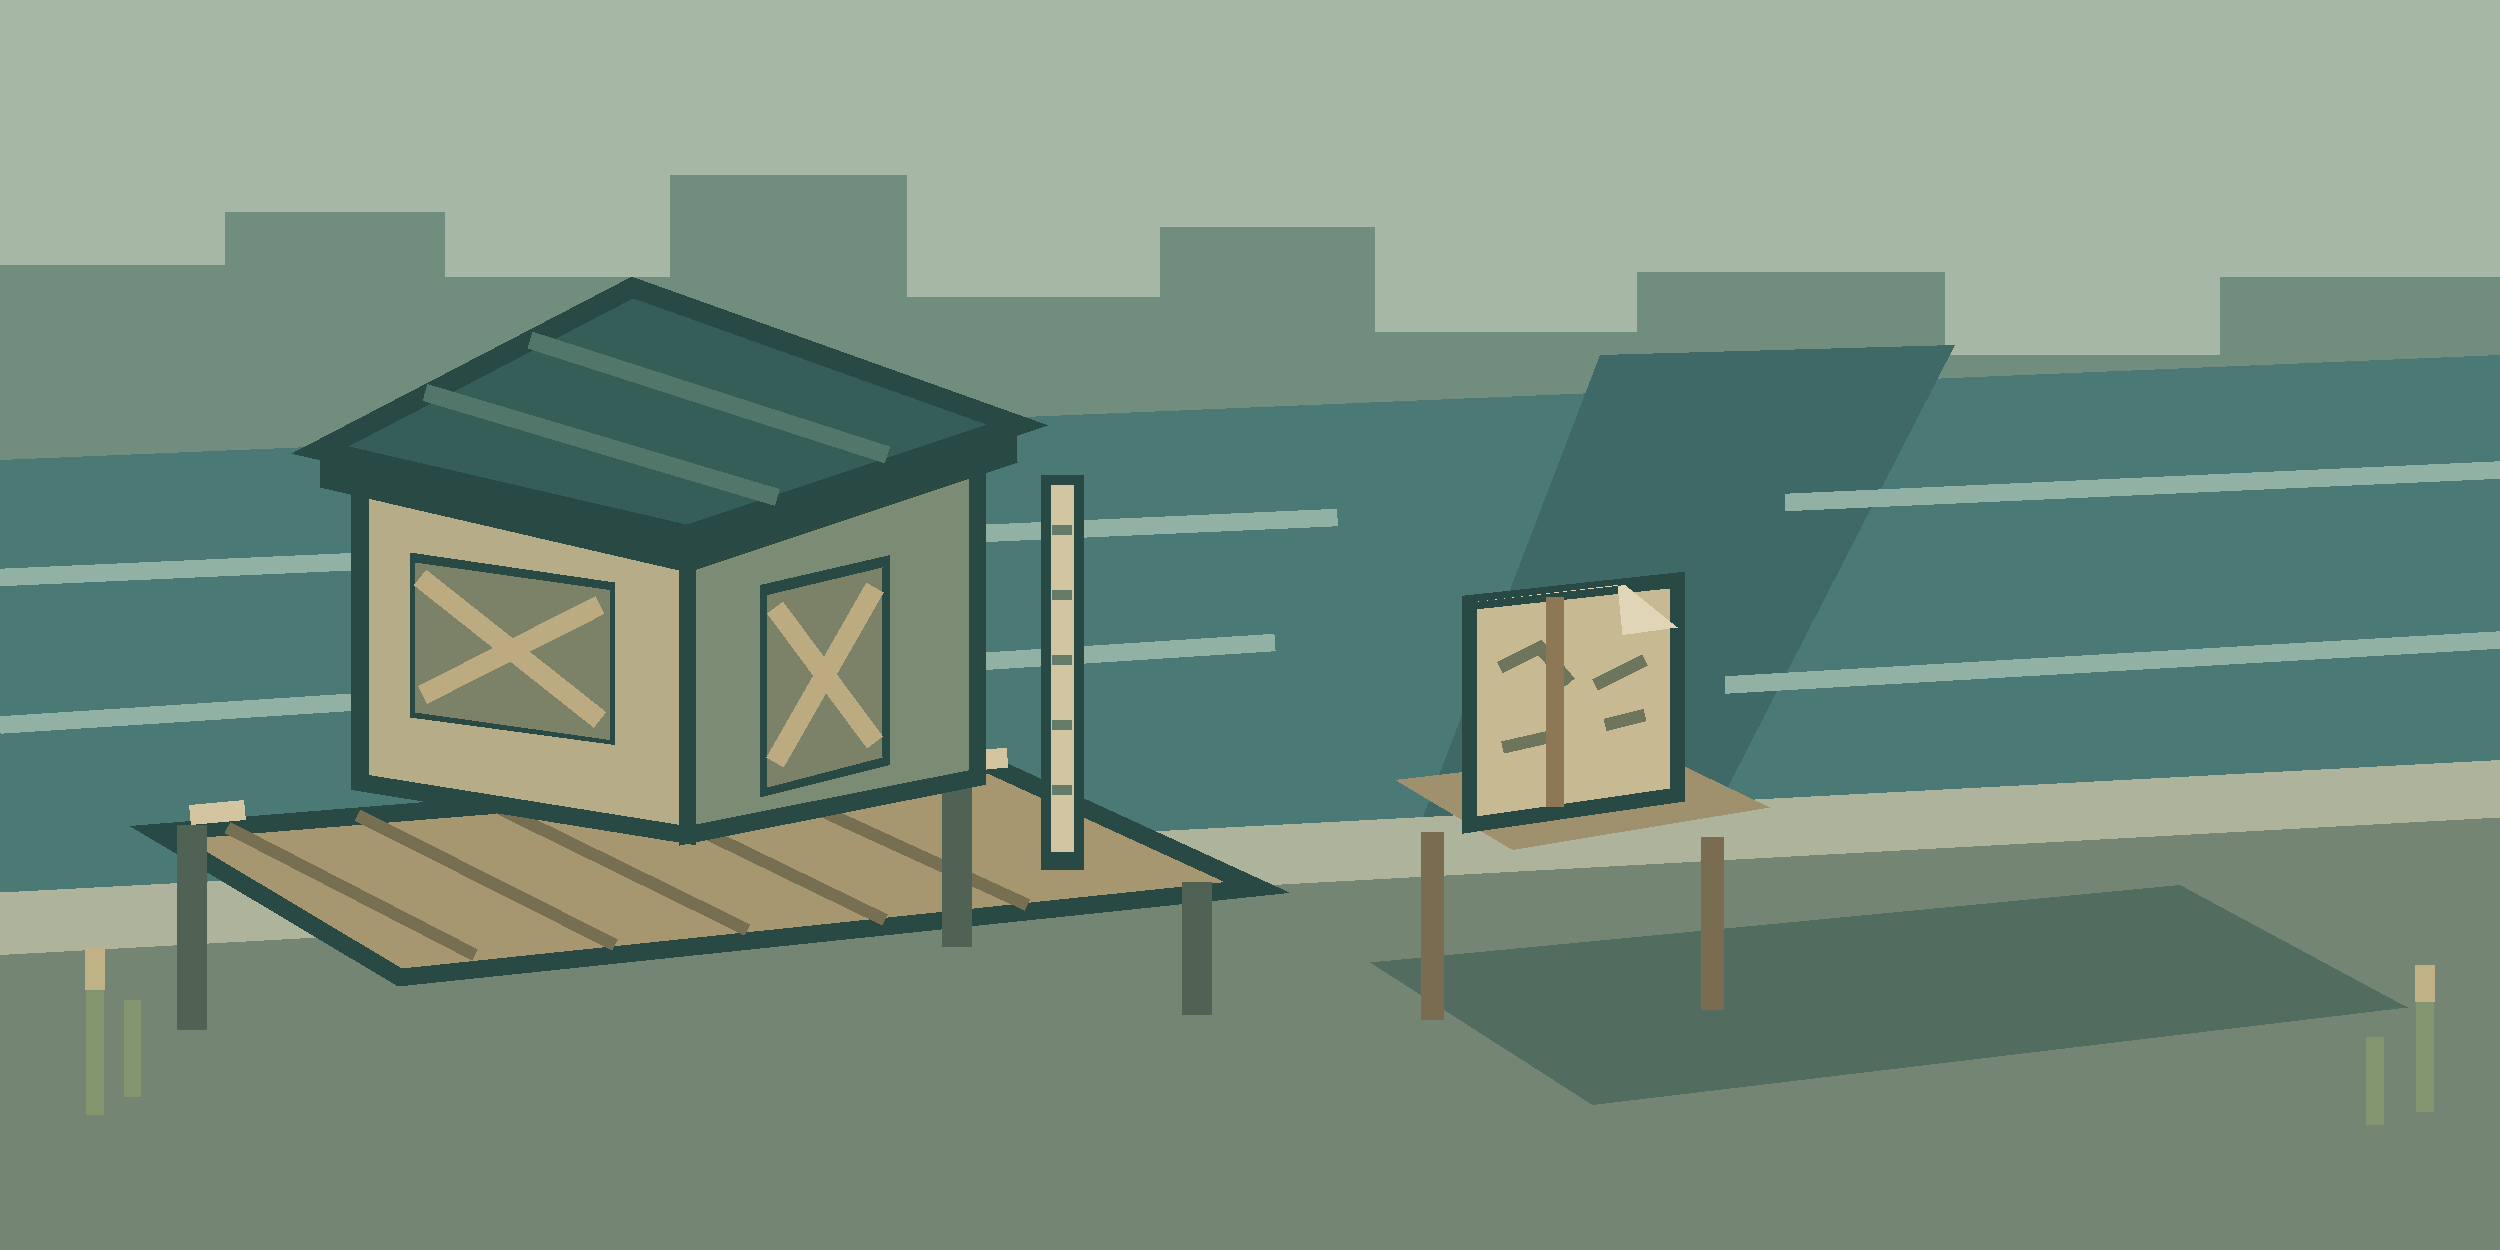
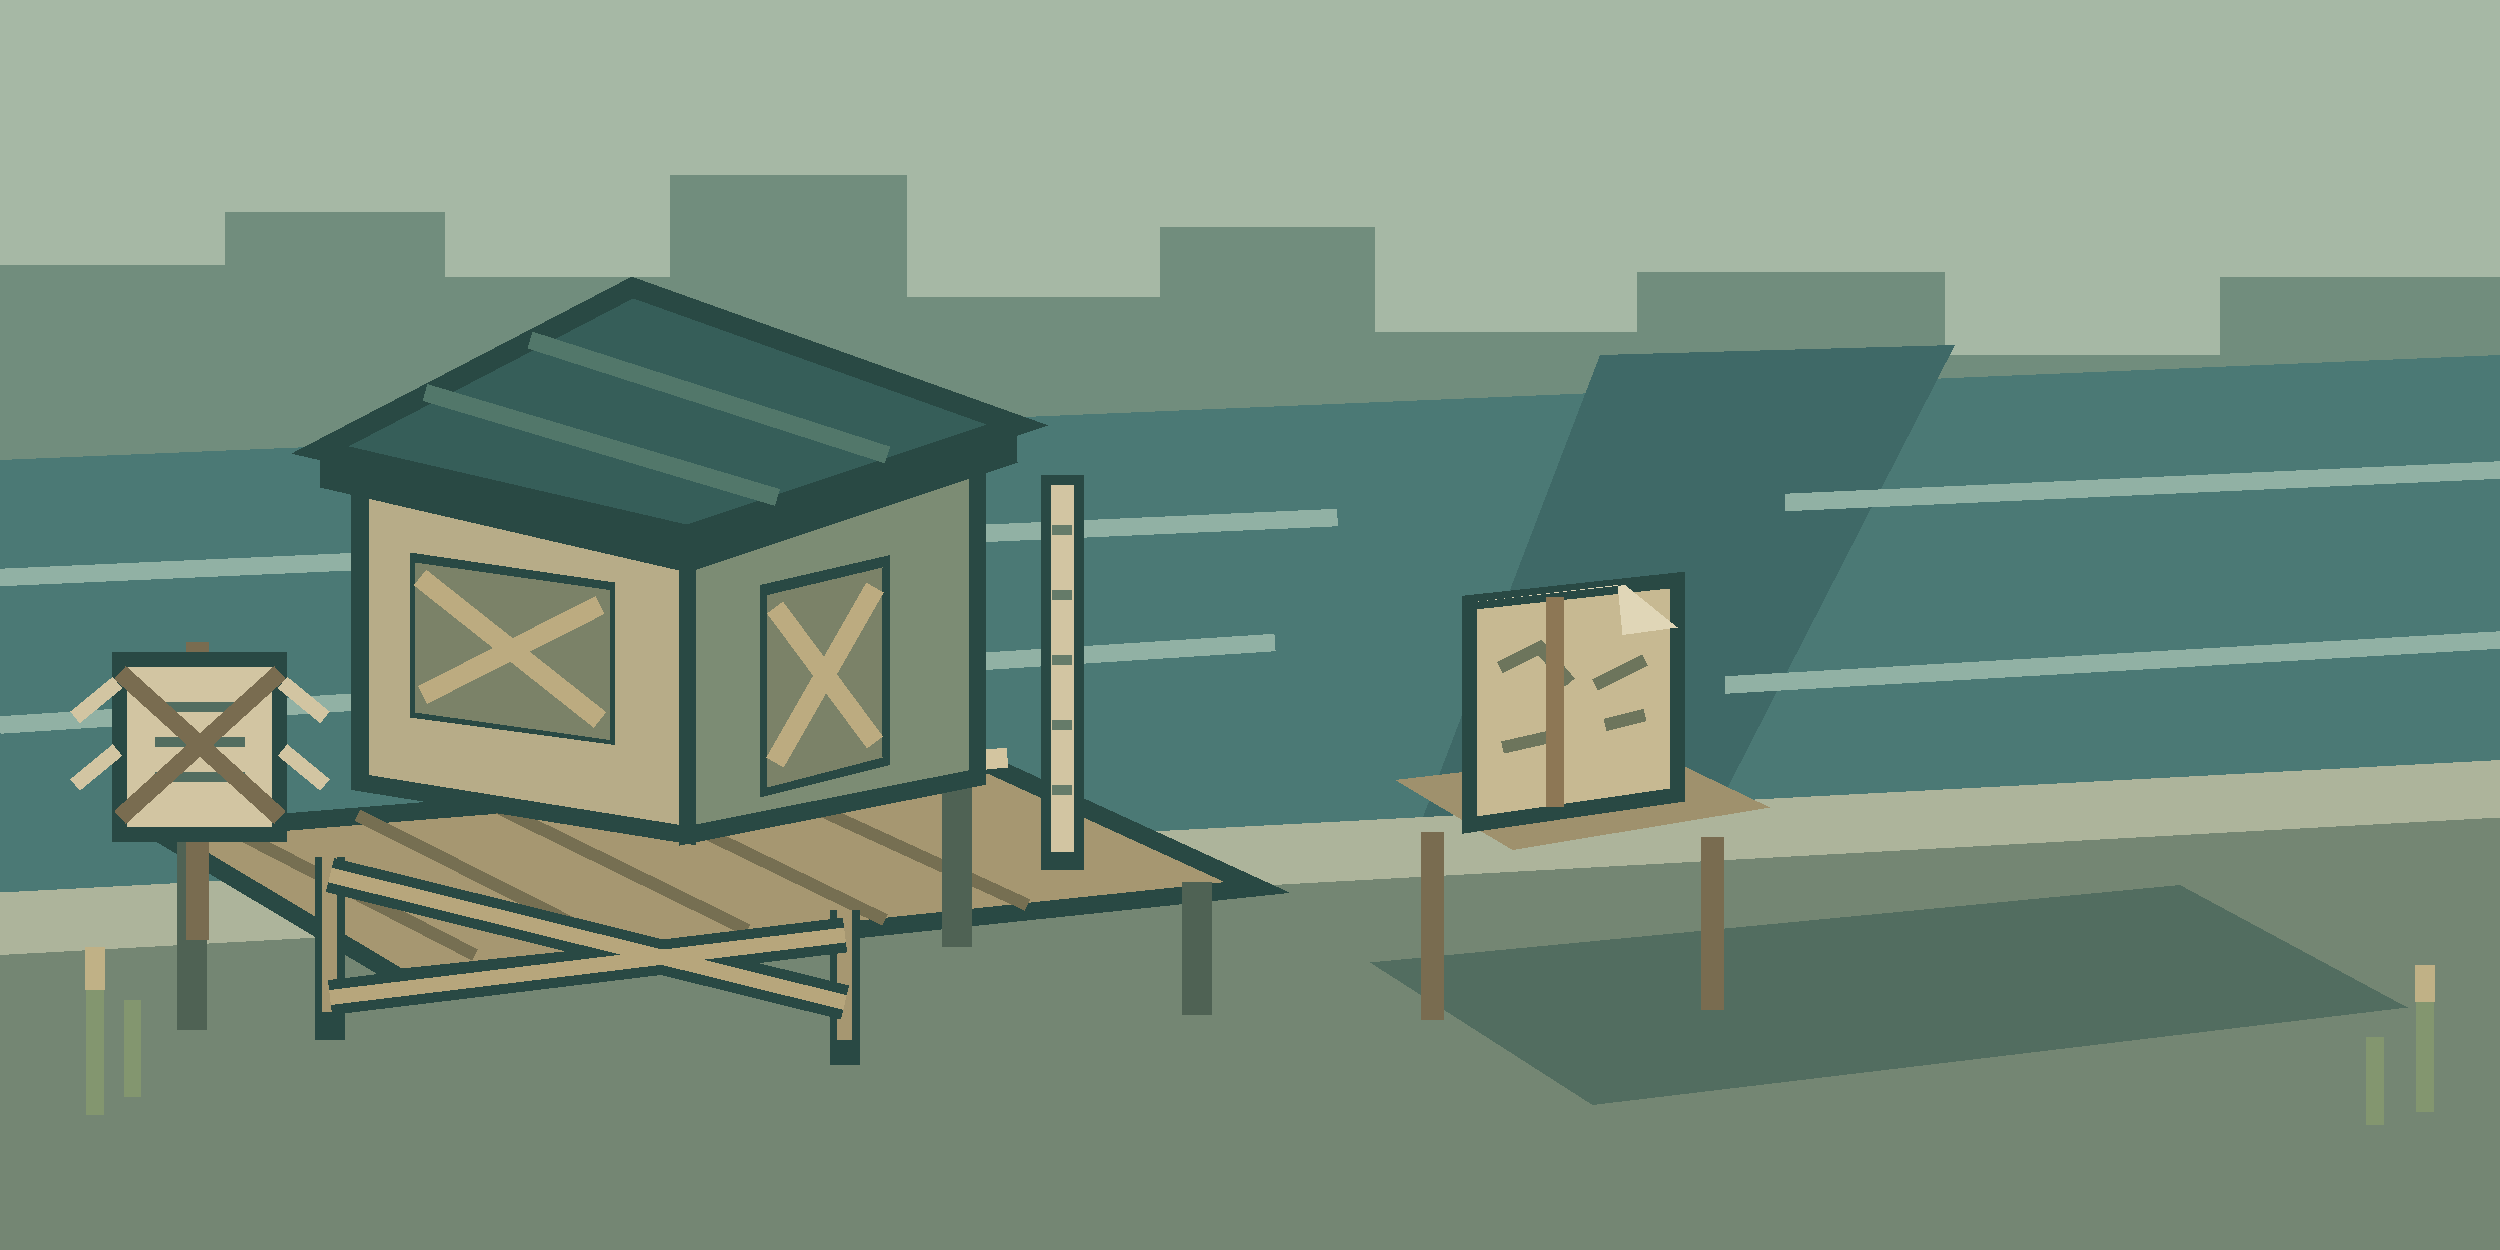
- <svg xmlns="http://www.w3.org/2000/svg" width="1000" height="500" viewBox="0 0 1000 500" shape-rendering="crispEdges" data-branch="branch_closed" data-review="failed">
+ <svg xmlns="http://www.w3.org/2000/svg" width="1000" height="500" viewBox="0 0 1000 500" shape-rendering="crispEdges" data-branch="branch_closed" data-review="failed" data-access="public">
  <rect width="1000" height="500" fill="#A6B8A5" />
  <path d="M0 106h90V85h88v26h90V70h95v49h101V91h86v42h105v-24h123v33h110v-31h112v244H0Z" fill="#718D7D" />
  <path d="M0 184l1000-42v214L0 393Z" fill="#4B7975" />
  <path d="M640 142l-82 214h112l112-218Z" fill="#3F6967" />
  <path d="M0 231l535-24M714 201l286-13M0 290l510-33M690 274l310-18" stroke="#91B1A4" stroke-width="7" />
  <path d="M0 370l1000-52v182H0Z" fill="#748673" />
  <path d="M0 357l1000-53v23L0 382Z" fill="#ADB49B" />
  <path d="M63 333l333-27 107 49-343 36Z" fill="#A69771" stroke="#294944" stroke-width="7" />
  <path d="M91 331l99 51M143 326l103 52M197 322l102 50M251 318l103 50M304 313l107 49" stroke="#766F52" stroke-width="5" />
  <path d="M77 330v82M383 310v69M479 353v53" stroke="#4F6254" stroke-width="12" />
  <path d="M76 326l22-2M382 305l21-2" stroke="#D3C5A0" stroke-width="8" />
  <g id="branch-house">
    <path d="M144 180l131 20v134l-131-21Z" fill="#B7AC88" stroke="#294944" stroke-width="7" />
    <path d="M275 200l116-29v140l-116 23Z" fill="#7C8C74" stroke="#294944" stroke-width="7" />
    <path d="M128 180l125-65 154 55-132 44Z" fill="#365E59" stroke="#294944" stroke-width="8" />
    <path d="M128 180l147 34 132-44v15l-132 44-147-34Z" fill="#294944" />
    <path d="M170 157l141 42M212 136l143 46" stroke="#52776A" stroke-width="7" />
    <path d="M164 221l82 12v65l-82-11ZM304 234l52-12v84l-52 13Z" fill="#294944" />
    <g id="branch-shutter">
      <path d="M166 225l78 11v60l-78-11ZM307 238l46-11v76l-46 12Z" fill="#7B8268" />
      <path d="M168 231l72 57M169 278l71-36M310 243l40 54M310 305l40-70" stroke="#BCAB80" stroke-width="8" />
    </g>
    <path d="M425 190v158" stroke="#294944" stroke-width="17" />
    <path d="M425 194v147" stroke="#D2C5A2" stroke-width="9" />
    <path d="M421 212h8M421 238h8M421 264h8M421 290h8M421 316h8" stroke="#657B69" stroke-width="4" />
  </g>
+   <g id="branch-access" data-access="public" data-access-current="stopped">
+     <path d="M132 343v73M338 364v62" stroke="#294944" stroke-width="12" />
+     <path d="M132 343v62M338 364v52" stroke="#A69771" stroke-width="6" />
+     <g id="access-shut">
+       <path d="M132 350l206 51M132 399l206-25" stroke="#294944" stroke-width="14" />
+       <path d="M132 350l206 51M132 399l206-25" stroke="#B7A67C" stroke-width="6" />
+     </g>
+     <g id="public-notice">
+       <path d="M79 257v119" stroke="#796C50" stroke-width="9" />
+       <path d="M48 264h64v70H48Z" fill="#D2C5A2" stroke="#294944" stroke-width="6" />
+       <path d="M62 283h36M62 297h36M62 311h36" stroke="#526D60" stroke-width="4" />
+       <path d="M47 273l-17 14M47 300l-17 14M113 273l17 14M113 300l17 14" stroke="#D2C5A2" stroke-width="6" />
+       <path id="access-notice-tied" d="M48 269l64 58M48 327l64-58" stroke="#796C50" stroke-width="7" />
+     </g>
+   </g>
  <g id="record-platform">
    <path d="M548 385l324-31 91 49-326 39Z" fill="#526D60" />
    <g id="failed-folio">
      <path d="M558 312l102-12 48 23-103 17Z" fill="#9F916D" />
      <path d="M573 333v75M685 335v69" stroke="#796C50" stroke-width="9" />
      <path d="M588 241l83-9v86l-83 12Z" fill="#C7B992" stroke="#294944" stroke-width="6" />
      <path d="M588 241l62-7 21 17-22 3-2-20" fill="#E0D6B7" />
      <path d="M600 267l16-8 12 14M638 274l20-10M601 299l22-5M642 290l16-4" fill="none" stroke="#6D755C" stroke-width="5" />
      <path d="M622 239v84" stroke="#8D7755" stroke-width="7" />
    </g>
  </g>
  <path d="M38 446v-50M53 439v-39M970 445v-44M950 450v-35" stroke="#83966F" stroke-width="7" />
  <path d="M38 396v-17M970 401v-15" stroke="#C0B186" stroke-width="8" />
</svg>
